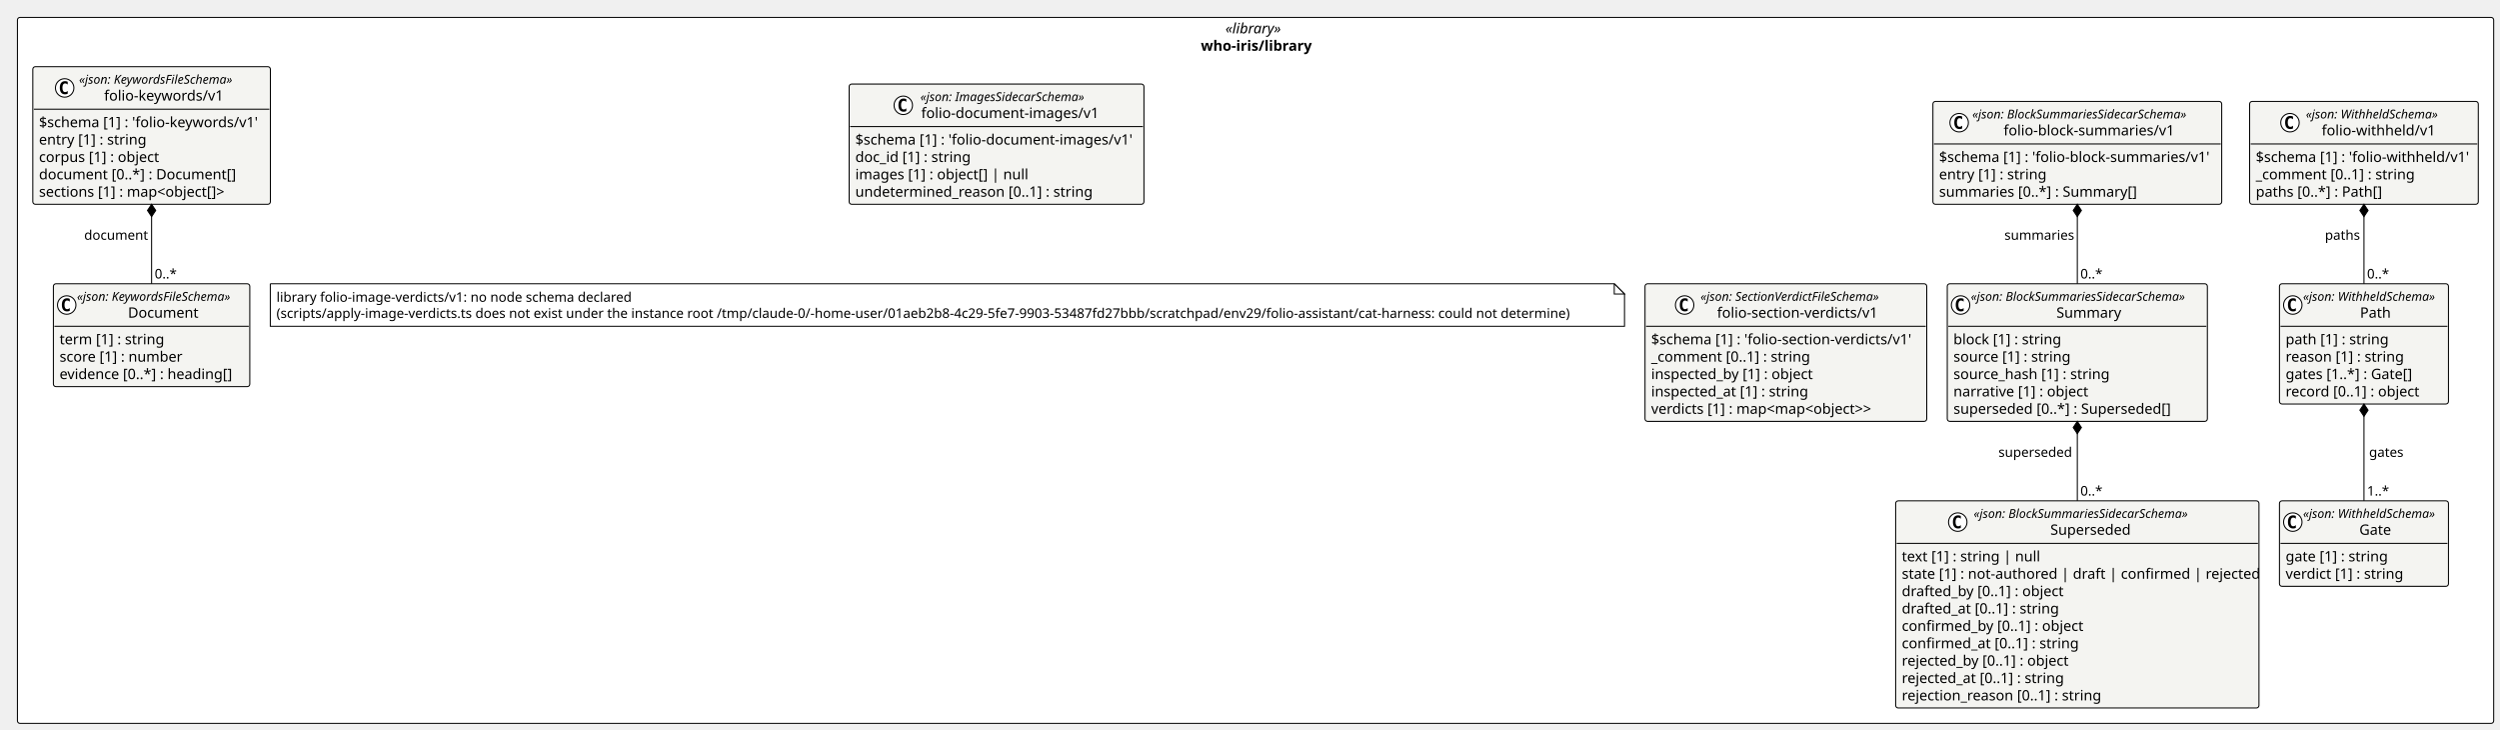
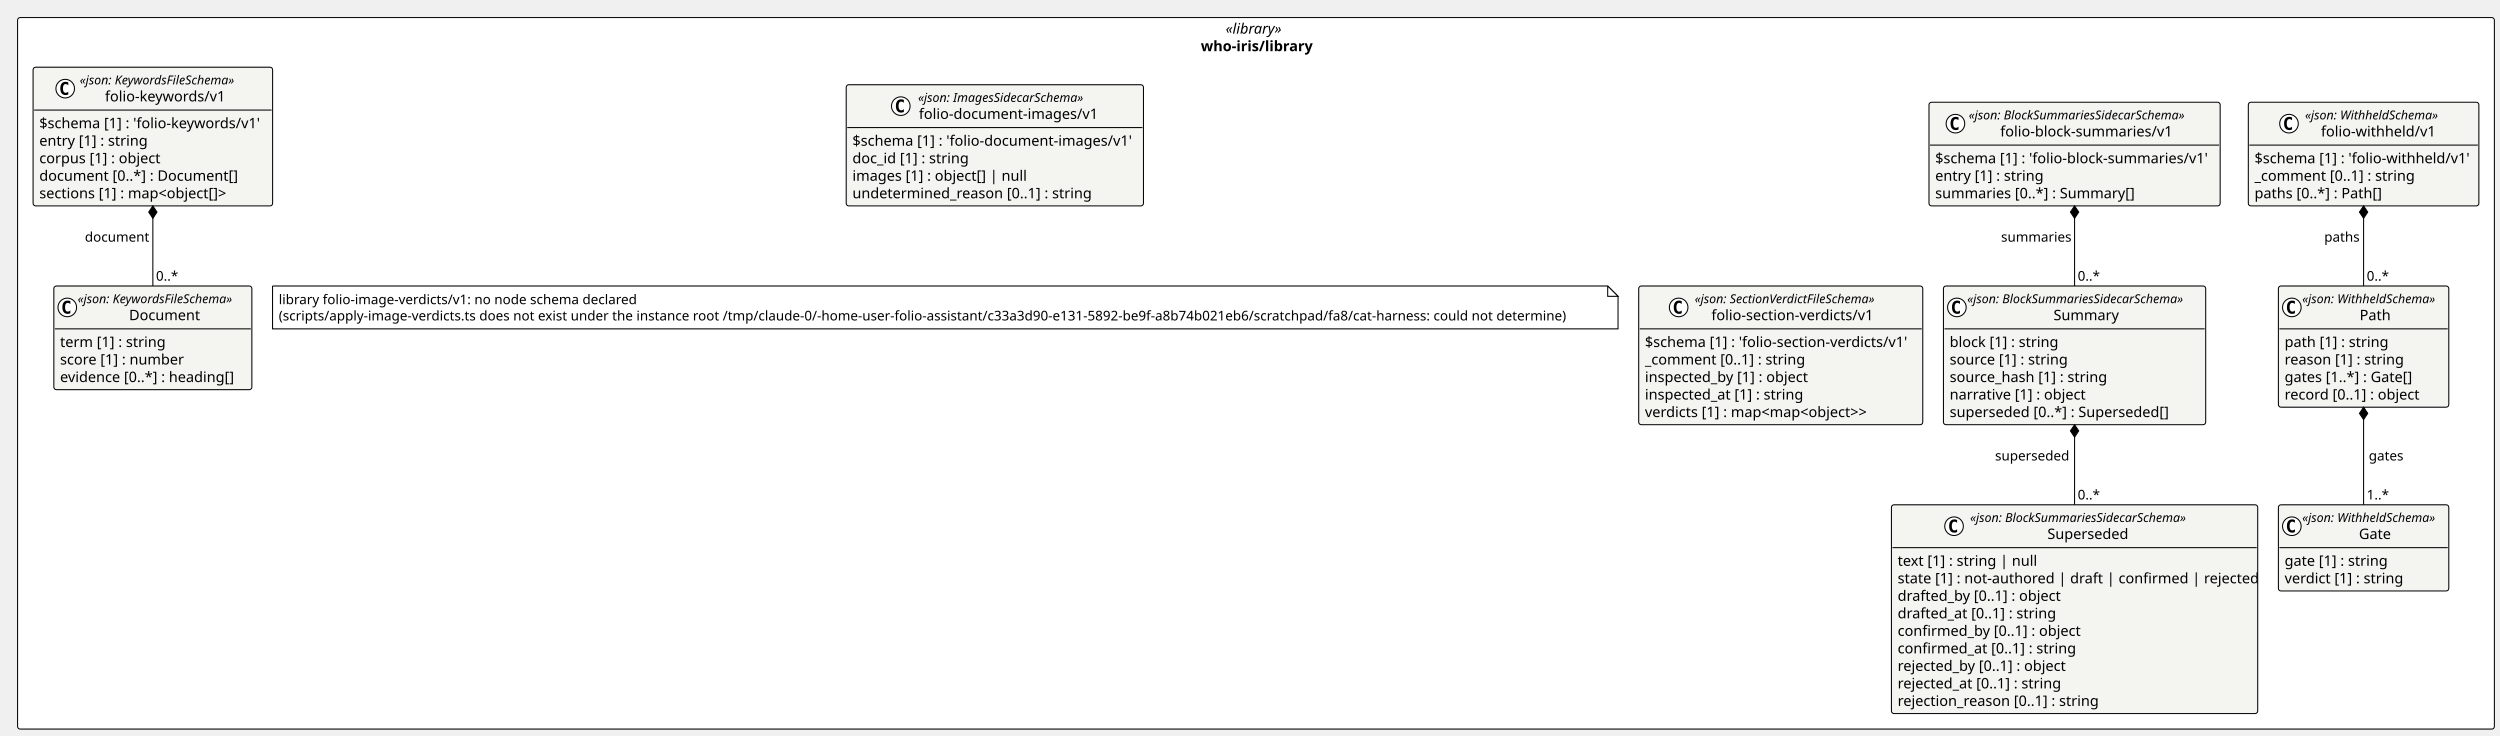
- <svg xmlns="http://www.w3.org/2000/svg" contentStyleType="text/css" height="711px" preserveAspectRatio="none" style="width:2437px;height:711px;background:#FFFFFF;" version="1.1" viewBox="0 0 2437 711" width="2437px" zoomAndPan="magnify">
+ <svg xmlns="http://www.w3.org/2000/svg" contentStyleType="text/css" height="711px" preserveAspectRatio="none" style="width:2418px;height:711px;background:#FFFFFF;" version="1.1" viewBox="0 0 2418 711" width="2418px" zoomAndPan="magnify">
  <defs />
  <g>
-     <rect fill="#FFFFFF" height="688.144" rx="2.5" ry="2.5" style="stroke:#000000;stroke-width:1.0;" width="2414.807" x="17" y="17" />
-     <text fill="#000000" font-family="Verdana" font-size="14" font-style="italic" lengthAdjust="spacing" textLength="58.7" x="1195.053" y="32.562">«library»</text>
-     <text fill="#000000" font-family="Verdana" font-size="14" font-weight="bold" lengthAdjust="spacing" textLength="106.689" x="1171.059" y="49.502">who-iris/library</text>
+     <rect fill="#FFFFFF" height="688.144" rx="2.5" ry="2.5" style="stroke:#000000;stroke-width:1.0;" width="2395.561" x="17" y="17" />
+     <text fill="#000000" font-family="Verdana" font-size="14" font-style="italic" lengthAdjust="spacing" textLength="58.7" x="1185.43" y="32.562">«library»</text>
+     <text fill="#000000" font-family="Verdana" font-size="14" font-weight="bold" lengthAdjust="spacing" textLength="106.689" x="1161.436" y="49.502">who-iris/library</text>
    <g id="elem_who_iris_library_folio_document_images_v1_folio_document_images_v1">
-       <rect codeLine="11" fill="#F4F4F1" height="117.217" id="who_iris_library_folio_document_images_v1_folio_document_images_v1" rx="2.5" ry="2.5" style="stroke:#000000;stroke-width:1.0;" width="287.495" x="828.074" y="81.939" />
-       <ellipse cx="880.865" cy="102.669" fill="#FFFFFF" rx="9" ry="9" style="stroke:#000000;stroke-width:1.0;" />
-       <path d="M883.834,108.31 Q883.256,108.606 882.615,108.747 Q881.975,108.903 881.272,108.903 Q878.772,108.903 877.443,107.263 Q876.131,105.606 876.131,102.481 Q876.131,99.356 877.443,97.7 Q878.772,96.044 881.272,96.044 Q881.975,96.044 882.615,96.2 Q883.272,96.356 883.834,96.653 L883.834,99.372 Q883.209,98.794 882.615,98.528 Q882.022,98.247 881.397,98.247 Q880.053,98.247 879.365,99.325 Q878.678,100.388 878.678,102.481 Q878.678,104.575 879.365,105.653 Q880.053,106.716 881.397,106.716 Q882.022,106.716 882.615,106.45 Q883.209,106.169 883.834,105.591 L883.834,108.31 Z " fill="#000000" />
-       <text fill="#000000" font-family="Verdana" font-size="12" font-style="italic" lengthAdjust="spacing" textLength="176.086" x="897.528" y="98.564">«json: ImagesSidecarSchema»</text>
-       <text fill="#000000" font-family="Verdana" font-size="14" lengthAdjust="spacing" textLength="174.412" x="898.365" y="115.022">folio-document-images/v1</text>
-       <line style="stroke:#000000;stroke-width:1.0;" x1="829.074" x2="1114.569" y1="123.398" y2="123.398" />
-       <text fill="#000000" font-family="Verdana" font-size="14" lengthAdjust="spacing" textLength="275.495" x="834.074" y="140.961">$schema [1] : 'folio-document-images/v1'</text>
-       <text fill="#000000" font-family="Verdana" font-size="14" lengthAdjust="spacing" textLength="112.554" x="834.074" y="157.9">doc_id [1] : string</text>
-       <text fill="#000000" font-family="Verdana" font-size="14" lengthAdjust="spacing" textLength="166.578" x="834.074" y="174.84">images [1] : object[] | null</text>
-       <text fill="#000000" font-family="Verdana" font-size="14" lengthAdjust="spacing" textLength="229.831" x="834.074" y="191.779">undetermined_reason [0..1] : string</text>
+       <rect codeLine="11" fill="#F4F4F1" height="117.217" id="who_iris_library_folio_document_images_v1_folio_document_images_v1" rx="2.5" ry="2.5" style="stroke:#000000;stroke-width:1.0;" width="287.495" x="818.451" y="81.939" />
+       <ellipse cx="871.242" cy="102.669" fill="#FFFFFF" rx="9" ry="9" style="stroke:#000000;stroke-width:1.0;" />
+       <path d="M874.211,108.31 Q873.633,108.606 872.992,108.747 Q872.352,108.903 871.649,108.903 Q869.149,108.903 867.82,107.263 Q866.508,105.606 866.508,102.481 Q866.508,99.356 867.82,97.7 Q869.149,96.044 871.649,96.044 Q872.352,96.044 872.992,96.2 Q873.649,96.356 874.211,96.653 L874.211,99.372 Q873.586,98.794 872.992,98.528 Q872.399,98.247 871.774,98.247 Q870.43,98.247 869.742,99.325 Q869.055,100.388 869.055,102.481 Q869.055,104.575 869.742,105.653 Q870.43,106.716 871.774,106.716 Q872.399,106.716 872.992,106.45 Q873.586,106.169 874.211,105.591 L874.211,108.31 Z " fill="#000000" />
+       <text fill="#000000" font-family="Verdana" font-size="12" font-style="italic" lengthAdjust="spacing" textLength="176.086" x="887.905" y="98.564">«json: ImagesSidecarSchema»</text>
+       <text fill="#000000" font-family="Verdana" font-size="14" lengthAdjust="spacing" textLength="174.412" x="888.742" y="115.022">folio-document-images/v1</text>
+       <line style="stroke:#000000;stroke-width:1.0;" x1="819.451" x2="1104.946" y1="123.398" y2="123.398" />
+       <text fill="#000000" font-family="Verdana" font-size="14" lengthAdjust="spacing" textLength="275.495" x="824.451" y="140.961">$schema [1] : 'folio-document-images/v1'</text>
+       <text fill="#000000" font-family="Verdana" font-size="14" lengthAdjust="spacing" textLength="112.554" x="824.451" y="157.9">doc_id [1] : string</text>
+       <text fill="#000000" font-family="Verdana" font-size="14" lengthAdjust="spacing" textLength="166.578" x="824.451" y="174.84">images [1] : object[] | null</text>
+       <text fill="#000000" font-family="Verdana" font-size="14" lengthAdjust="spacing" textLength="229.831" x="824.451" y="191.779">undetermined_reason [0..1] : string</text>
    </g>
    <g id="elem_who_iris_library_folio_section_verdicts_v1_folio_section_verdicts_v1">
-       <rect codeLine="17" fill="#F4F4F1" height="134.156" id="who_iris_library_folio_section_verdicts_v1_folio_section_verdicts_v1" rx="2.5" ry="2.5" style="stroke:#000000;stroke-width:1.0;" width="274.739" x="1604.206" y="276.615" />
-       <ellipse cx="1642.841" cy="297.345" fill="#FFFFFF" rx="9" ry="9" style="stroke:#000000;stroke-width:1.0;" />
-       <path d="M1645.81,302.985 Q1645.231,303.282 1644.591,303.423 Q1643.95,303.579 1643.247,303.579 Q1640.747,303.579 1639.419,301.938 Q1638.106,300.282 1638.106,297.157 Q1638.106,294.032 1639.419,292.376 Q1640.747,290.72 1643.247,290.72 Q1643.95,290.72 1644.591,290.876 Q1645.247,291.032 1645.81,291.329 L1645.81,294.048 Q1645.185,293.47 1644.591,293.204 Q1643.997,292.923 1643.372,292.923 Q1642.028,292.923 1641.341,294.001 Q1640.653,295.063 1640.653,297.157 Q1640.653,299.251 1641.341,300.329 Q1642.028,301.392 1643.372,301.392 Q1643.997,301.392 1644.591,301.126 Q1645.185,300.845 1645.81,300.267 L1645.81,302.985 Z " fill="#000000" />
-       <text fill="#000000" font-family="Verdana" font-size="12" font-style="italic" lengthAdjust="spacing" textLength="193.969" x="1658.341" y="293.24">«json: SectionVerdictFileSchema»</text>
-       <text fill="#000000" font-family="Verdana" font-size="14" lengthAdjust="spacing" textLength="161.656" x="1674.497" y="309.697">folio-section-verdicts/v1</text>
-       <line style="stroke:#000000;stroke-width:1.0;" x1="1605.206" x2="1877.945" y1="318.074" y2="318.074" />
-       <text fill="#000000" font-family="Verdana" font-size="14" lengthAdjust="spacing" textLength="262.739" x="1610.206" y="335.637">$schema [1] : 'folio-section-verdicts/v1'</text>
-       <text fill="#000000" font-family="Verdana" font-size="14" lengthAdjust="spacing" textLength="154.458" x="1610.206" y="352.576">_comment [0..1] : string</text>
-       <text fill="#000000" font-family="Verdana" font-size="14" lengthAdjust="spacing" textLength="160.774" x="1610.206" y="369.516">inspected_by [1] : object</text>
-       <text fill="#000000" font-family="Verdana" font-size="14" lengthAdjust="spacing" textLength="153.166" x="1610.206" y="386.455">inspected_at [1] : string</text>
-       <text fill="#000000" font-family="Verdana" font-size="14" lengthAdjust="spacing" textLength="220.527" x="1610.206" y="403.394">verdicts [1] : map&lt;map&lt;object&gt;&gt;</text>
+       <rect codeLine="17" fill="#F4F4F1" height="134.156" id="who_iris_library_folio_section_verdicts_v1_folio_section_verdicts_v1" rx="2.5" ry="2.5" style="stroke:#000000;stroke-width:1.0;" width="274.739" x="1584.959" y="276.615" />
+       <ellipse cx="1623.595" cy="297.345" fill="#FFFFFF" rx="9" ry="9" style="stroke:#000000;stroke-width:1.0;" />
+       <path d="M1626.563,302.985 Q1625.985,303.282 1625.345,303.423 Q1624.704,303.579 1624.001,303.579 Q1621.501,303.579 1620.173,301.938 Q1618.86,300.282 1618.86,297.157 Q1618.86,294.032 1620.173,292.376 Q1621.501,290.72 1624.001,290.72 Q1624.704,290.72 1625.345,290.876 Q1626.001,291.032 1626.563,291.329 L1626.563,294.048 Q1625.938,293.47 1625.345,293.204 Q1624.751,292.923 1624.126,292.923 Q1622.782,292.923 1622.095,294.001 Q1621.407,295.063 1621.407,297.157 Q1621.407,299.251 1622.095,300.329 Q1622.782,301.392 1624.126,301.392 Q1624.751,301.392 1625.345,301.126 Q1625.938,300.845 1626.563,300.267 L1626.563,302.985 Z " fill="#000000" />
+       <text fill="#000000" font-family="Verdana" font-size="12" font-style="italic" lengthAdjust="spacing" textLength="193.969" x="1639.095" y="293.24">«json: SectionVerdictFileSchema»</text>
+       <text fill="#000000" font-family="Verdana" font-size="14" lengthAdjust="spacing" textLength="161.656" x="1655.251" y="309.697">folio-section-verdicts/v1</text>
+       <line style="stroke:#000000;stroke-width:1.0;" x1="1585.959" x2="1858.699" y1="318.074" y2="318.074" />
+       <text fill="#000000" font-family="Verdana" font-size="14" lengthAdjust="spacing" textLength="262.739" x="1590.959" y="335.637">$schema [1] : 'folio-section-verdicts/v1'</text>
+       <text fill="#000000" font-family="Verdana" font-size="14" lengthAdjust="spacing" textLength="154.458" x="1590.959" y="352.576">_comment [0..1] : string</text>
+       <text fill="#000000" font-family="Verdana" font-size="14" lengthAdjust="spacing" textLength="160.774" x="1590.959" y="369.516">inspected_by [1] : object</text>
+       <text fill="#000000" font-family="Verdana" font-size="14" lengthAdjust="spacing" textLength="153.166" x="1590.959" y="386.455">inspected_at [1] : string</text>
+       <text fill="#000000" font-family="Verdana" font-size="14" lengthAdjust="spacing" textLength="220.527" x="1590.959" y="403.394">verdicts [1] : map&lt;map&lt;object&gt;&gt;</text>
    </g>
    <g id="elem_who_iris_library_folio_block_summaries_v1_Superseded">
-       <rect codeLine="24" fill="#F4F4F1" height="201.914" id="who_iris_library_folio_block_summaries_v1_Superseded" rx="2.5" ry="2.5" style="stroke:#000000;stroke-width:1.0;" width="354.269" x="1848.637" y="488.231" />
-       <ellipse cx="1909.195" cy="508.96" fill="#FFFFFF" rx="9" ry="9" style="stroke:#000000;stroke-width:1.0;" />
-       <path d="M1912.164,514.601 Q1911.585,514.898 1910.945,515.038 Q1910.304,515.194 1909.601,515.194 Q1907.101,515.194 1905.773,513.554 Q1904.46,511.897 1904.46,508.772 Q1904.46,505.647 1905.773,503.991 Q1907.101,502.335 1909.601,502.335 Q1910.304,502.335 1910.945,502.491 Q1911.601,502.647 1912.164,502.944 L1912.164,505.663 Q1911.539,505.085 1910.945,504.819 Q1910.351,504.538 1909.726,504.538 Q1908.382,504.538 1907.695,505.616 Q1907.007,506.679 1907.007,508.772 Q1907.007,510.866 1907.695,511.944 Q1908.382,513.007 1909.726,513.007 Q1910.351,513.007 1910.945,512.741 Q1911.539,512.46 1912.164,511.882 L1912.164,514.601 Z " fill="#000000" />
-       <text fill="#000000" font-family="Verdana" font-size="12" font-style="italic" lengthAdjust="spacing" textLength="229.652" x="1924.695" y="504.856">«json: BlockSummariesSidecarSchema»</text>
-       <text fill="#000000" font-family="Verdana" font-size="14" lengthAdjust="spacing" textLength="80.124" x="1999.459" y="521.312">Superseded</text>
-       <line style="stroke:#000000;stroke-width:1.0;" x1="1849.637" x2="2201.905" y1="529.689" y2="529.689" />
-       <text fill="#000000" font-family="Verdana" font-size="14" lengthAdjust="spacing" textLength="130.067" x="1854.637" y="547.252">text [1] : string | null</text>
-       <text fill="#000000" font-family="Verdana" font-size="14" lengthAdjust="spacing" textLength="342.269" x="1854.637" y="564.191">state [1] : not-authored | draft | confirmed | rejected</text>
-       <text fill="#000000" font-family="Verdana" font-size="14" lengthAdjust="spacing" textLength="160.774" x="1854.637" y="581.131">drafted_by [0..1] : object</text>
-       <text fill="#000000" font-family="Verdana" font-size="14" lengthAdjust="spacing" textLength="153.166" x="1854.637" y="598.07">drafted_at [0..1] : string</text>
-       <text fill="#000000" font-family="Verdana" font-size="14" lengthAdjust="spacing" textLength="180.079" x="1854.637" y="615.01">confirmed_by [0..1] : object</text>
-       <text fill="#000000" font-family="Verdana" font-size="14" lengthAdjust="spacing" textLength="172.471" x="1854.637" y="631.949">confirmed_at [0..1] : string</text>
-       <text fill="#000000" font-family="Verdana" font-size="14" lengthAdjust="spacing" textLength="166.872" x="1854.637" y="648.889">rejected_by [0..1] : object</text>
-       <text fill="#000000" font-family="Verdana" font-size="14" lengthAdjust="spacing" textLength="159.264" x="1854.637" y="665.828">rejected_at [0..1] : string</text>
-       <text fill="#000000" font-family="Verdana" font-size="14" lengthAdjust="spacing" textLength="195.494" x="1854.637" y="682.768">rejection_reason [0..1] : string</text>
+       <rect codeLine="24" fill="#F4F4F1" height="201.914" id="who_iris_library_folio_block_summaries_v1_Superseded" rx="2.5" ry="2.5" style="stroke:#000000;stroke-width:1.0;" width="354.269" x="1829.391" y="488.231" />
+       <ellipse cx="1889.949" cy="508.96" fill="#FFFFFF" rx="9" ry="9" style="stroke:#000000;stroke-width:1.0;" />
+       <path d="M1892.918,514.601 Q1892.339,514.898 1891.699,515.038 Q1891.058,515.194 1890.355,515.194 Q1887.855,515.194 1886.527,513.554 Q1885.214,511.897 1885.214,508.772 Q1885.214,505.647 1886.527,503.991 Q1887.855,502.335 1890.355,502.335 Q1891.058,502.335 1891.699,502.491 Q1892.355,502.647 1892.918,502.944 L1892.918,505.663 Q1892.293,505.085 1891.699,504.819 Q1891.105,504.538 1890.48,504.538 Q1889.136,504.538 1888.449,505.616 Q1887.761,506.679 1887.761,508.772 Q1887.761,510.866 1888.449,511.944 Q1889.136,513.007 1890.48,513.007 Q1891.105,513.007 1891.699,512.741 Q1892.293,512.46 1892.918,511.882 L1892.918,514.601 Z " fill="#000000" />
+       <text fill="#000000" font-family="Verdana" font-size="12" font-style="italic" lengthAdjust="spacing" textLength="229.652" x="1905.449" y="504.856">«json: BlockSummariesSidecarSchema»</text>
+       <text fill="#000000" font-family="Verdana" font-size="14" lengthAdjust="spacing" textLength="80.124" x="1980.213" y="521.312">Superseded</text>
+       <line style="stroke:#000000;stroke-width:1.0;" x1="1830.391" x2="2182.659" y1="529.689" y2="529.689" />
+       <text fill="#000000" font-family="Verdana" font-size="14" lengthAdjust="spacing" textLength="130.067" x="1835.391" y="547.252">text [1] : string | null</text>
+       <text fill="#000000" font-family="Verdana" font-size="14" lengthAdjust="spacing" textLength="342.269" x="1835.391" y="564.191">state [1] : not-authored | draft | confirmed | rejected</text>
+       <text fill="#000000" font-family="Verdana" font-size="14" lengthAdjust="spacing" textLength="160.774" x="1835.391" y="581.131">drafted_by [0..1] : object</text>
+       <text fill="#000000" font-family="Verdana" font-size="14" lengthAdjust="spacing" textLength="153.166" x="1835.391" y="598.07">drafted_at [0..1] : string</text>
+       <text fill="#000000" font-family="Verdana" font-size="14" lengthAdjust="spacing" textLength="180.079" x="1835.391" y="615.01">confirmed_by [0..1] : object</text>
+       <text fill="#000000" font-family="Verdana" font-size="14" lengthAdjust="spacing" textLength="172.471" x="1835.391" y="631.949">confirmed_at [0..1] : string</text>
+       <text fill="#000000" font-family="Verdana" font-size="14" lengthAdjust="spacing" textLength="166.872" x="1835.391" y="648.889">rejected_by [0..1] : object</text>
+       <text fill="#000000" font-family="Verdana" font-size="14" lengthAdjust="spacing" textLength="159.264" x="1835.391" y="665.828">rejected_at [0..1] : string</text>
+       <text fill="#000000" font-family="Verdana" font-size="14" lengthAdjust="spacing" textLength="195.494" x="1835.391" y="682.768">rejection_reason [0..1] : string</text>
    </g>
    <g id="elem_who_iris_library_folio_block_summaries_v1_Summary">
-       <rect codeLine="35" fill="#F4F4F1" height="134.156" id="who_iris_library_folio_block_summaries_v1_Summary" rx="2.5" ry="2.5" style="stroke:#000000;stroke-width:1.0;" width="253.652" x="1898.945" y="276.615" />
-       <ellipse cx="1911.945" cy="297.345" fill="#FFFFFF" rx="9" ry="9" style="stroke:#000000;stroke-width:1.0;" />
-       <path d="M1914.914,302.985 Q1914.335,303.282 1913.695,303.423 Q1913.054,303.579 1912.351,303.579 Q1909.851,303.579 1908.523,301.938 Q1907.21,300.282 1907.21,297.157 Q1907.21,294.032 1908.523,292.376 Q1909.851,290.72 1912.351,290.72 Q1913.054,290.72 1913.695,290.876 Q1914.351,291.032 1914.914,291.329 L1914.914,294.048 Q1914.289,293.47 1913.695,293.204 Q1913.101,292.923 1912.476,292.923 Q1911.132,292.923 1910.445,294.001 Q1909.757,295.063 1909.757,297.157 Q1909.757,299.251 1910.445,300.329 Q1911.132,301.392 1912.476,301.392 Q1913.101,301.392 1913.695,301.126 Q1914.289,300.845 1914.914,300.267 L1914.914,302.985 Z " fill="#000000" />
-       <text fill="#000000" font-family="Verdana" font-size="12" font-style="italic" lengthAdjust="spacing" textLength="229.652" x="1921.945" y="293.24">«json: BlockSummariesSidecarSchema»</text>
-       <text fill="#000000" font-family="Verdana" font-size="14" lengthAdjust="spacing" textLength="62.788" x="2005.377" y="309.697">Summary</text>
-       <line style="stroke:#000000;stroke-width:1.0;" x1="1899.945" x2="2151.597" y1="318.074" y2="318.074" />
-       <text fill="#000000" font-family="Verdana" font-size="14" lengthAdjust="spacing" textLength="105.28" x="1904.945" y="335.637">block [1] : string</text>
-       <text fill="#000000" font-family="Verdana" font-size="14" lengthAdjust="spacing" textLength="114.734" x="1904.945" y="352.576">source [1] : string</text>
-       <text fill="#000000" font-family="Verdana" font-size="14" lengthAdjust="spacing" textLength="152.927" x="1904.945" y="369.516">source_hash [1] : string</text>
-       <text fill="#000000" font-family="Verdana" font-size="14" lengthAdjust="spacing" textLength="131.387" x="1904.945" y="386.455">narrative [1] : object</text>
-       <text fill="#000000" font-family="Verdana" font-size="14" lengthAdjust="spacing" textLength="218.839" x="1904.945" y="403.394">superseded [0..*] : Superseded[]</text>
+       <rect codeLine="35" fill="#F4F4F1" height="134.156" id="who_iris_library_folio_block_summaries_v1_Summary" rx="2.5" ry="2.5" style="stroke:#000000;stroke-width:1.0;" width="253.652" x="1879.699" y="276.615" />
+       <ellipse cx="1892.699" cy="297.345" fill="#FFFFFF" rx="9" ry="9" style="stroke:#000000;stroke-width:1.0;" />
+       <path d="M1895.668,302.985 Q1895.089,303.282 1894.449,303.423 Q1893.808,303.579 1893.105,303.579 Q1890.605,303.579 1889.277,301.938 Q1887.964,300.282 1887.964,297.157 Q1887.964,294.032 1889.277,292.376 Q1890.605,290.72 1893.105,290.72 Q1893.808,290.72 1894.449,290.876 Q1895.105,291.032 1895.668,291.329 L1895.668,294.048 Q1895.043,293.47 1894.449,293.204 Q1893.855,292.923 1893.23,292.923 Q1891.886,292.923 1891.199,294.001 Q1890.511,295.063 1890.511,297.157 Q1890.511,299.251 1891.199,300.329 Q1891.886,301.392 1893.23,301.392 Q1893.855,301.392 1894.449,301.126 Q1895.043,300.845 1895.668,300.267 L1895.668,302.985 Z " fill="#000000" />
+       <text fill="#000000" font-family="Verdana" font-size="12" font-style="italic" lengthAdjust="spacing" textLength="229.652" x="1902.699" y="293.24">«json: BlockSummariesSidecarSchema»</text>
+       <text fill="#000000" font-family="Verdana" font-size="14" lengthAdjust="spacing" textLength="62.788" x="1986.131" y="309.697">Summary</text>
+       <line style="stroke:#000000;stroke-width:1.0;" x1="1880.699" x2="2132.351" y1="318.074" y2="318.074" />
+       <text fill="#000000" font-family="Verdana" font-size="14" lengthAdjust="spacing" textLength="105.28" x="1885.699" y="335.637">block [1] : string</text>
+       <text fill="#000000" font-family="Verdana" font-size="14" lengthAdjust="spacing" textLength="114.734" x="1885.699" y="352.576">source [1] : string</text>
+       <text fill="#000000" font-family="Verdana" font-size="14" lengthAdjust="spacing" textLength="152.927" x="1885.699" y="369.516">source_hash [1] : string</text>
+       <text fill="#000000" font-family="Verdana" font-size="14" lengthAdjust="spacing" textLength="131.387" x="1885.699" y="386.455">narrative [1] : object</text>
+       <text fill="#000000" font-family="Verdana" font-size="14" lengthAdjust="spacing" textLength="218.839" x="1885.699" y="403.394">superseded [0..*] : Superseded[]</text>
    </g>
    <g id="elem_who_iris_library_folio_block_summaries_v1_folio_block_summaries_v1">
-       <rect codeLine="42" fill="#F4F4F1" height="100.277" id="who_iris_library_folio_block_summaries_v1_folio_block_summaries_v1" rx="2.5" ry="2.5" style="stroke:#000000;stroke-width:1.0;" width="281.63" x="1884.956" y="98.879" />
-       <ellipse cx="1910.546" cy="119.608" fill="#FFFFFF" rx="9" ry="9" style="stroke:#000000;stroke-width:1.0;" />
-       <path d="M1913.515,125.249 Q1912.937,125.546 1912.296,125.686 Q1911.655,125.843 1910.952,125.843 Q1908.452,125.843 1907.124,124.202 Q1905.812,122.546 1905.812,119.421 Q1905.812,116.296 1907.124,114.64 Q1908.452,112.983 1910.952,112.983 Q1911.655,112.983 1912.296,113.14 Q1912.952,113.296 1913.515,113.593 L1913.515,116.311 Q1912.89,115.733 1912.296,115.468 Q1911.702,115.186 1911.077,115.186 Q1909.733,115.186 1909.046,116.265 Q1908.358,117.327 1908.358,119.421 Q1908.358,121.515 1909.046,122.593 Q1909.733,123.655 1911.077,123.655 Q1911.702,123.655 1912.296,123.39 Q1912.89,123.108 1913.515,122.53 L1913.515,125.249 Z " fill="#000000" />
-       <text fill="#000000" font-family="Verdana" font-size="12" font-style="italic" lengthAdjust="spacing" textLength="229.652" x="1923.344" y="115.504">«json: BlockSummariesSidecarSchema»</text>
-       <text fill="#000000" font-family="Verdana" font-size="14" lengthAdjust="spacing" textLength="168.547" x="1953.896" y="131.961">folio-block-summaries/v1</text>
-       <line style="stroke:#000000;stroke-width:1.0;" x1="1885.956" x2="2165.586" y1="140.338" y2="140.338" />
-       <text fill="#000000" font-family="Verdana" font-size="14" lengthAdjust="spacing" textLength="269.63" x="1890.956" y="157.9">$schema [1] : 'folio-block-summaries/v1'</text>
-       <text fill="#000000" font-family="Verdana" font-size="14" lengthAdjust="spacing" textLength="103.394" x="1890.956" y="174.84">entry [1] : string</text>
-       <text fill="#000000" font-family="Verdana" font-size="14" lengthAdjust="spacing" textLength="195.241" x="1890.956" y="191.779">summaries [0..*] : Summary[]</text>
+       <rect codeLine="42" fill="#F4F4F1" height="100.277" id="who_iris_library_folio_block_summaries_v1_folio_block_summaries_v1" rx="2.5" ry="2.5" style="stroke:#000000;stroke-width:1.0;" width="281.63" x="1865.71" y="98.879" />
+       <ellipse cx="1891.3" cy="119.608" fill="#FFFFFF" rx="9" ry="9" style="stroke:#000000;stroke-width:1.0;" />
+       <path d="M1894.269,125.249 Q1893.69,125.546 1893.05,125.686 Q1892.409,125.843 1891.706,125.843 Q1889.206,125.843 1887.878,124.202 Q1886.565,122.546 1886.565,119.421 Q1886.565,116.296 1887.878,114.64 Q1889.206,112.983 1891.706,112.983 Q1892.409,112.983 1893.05,113.14 Q1893.706,113.296 1894.269,113.593 L1894.269,116.311 Q1893.644,115.733 1893.05,115.468 Q1892.456,115.186 1891.831,115.186 Q1890.487,115.186 1889.8,116.265 Q1889.112,117.327 1889.112,119.421 Q1889.112,121.515 1889.8,122.593 Q1890.487,123.655 1891.831,123.655 Q1892.456,123.655 1893.05,123.39 Q1893.644,123.108 1894.269,122.53 L1894.269,125.249 Z " fill="#000000" />
+       <text fill="#000000" font-family="Verdana" font-size="12" font-style="italic" lengthAdjust="spacing" textLength="229.652" x="1904.098" y="115.504">«json: BlockSummariesSidecarSchema»</text>
+       <text fill="#000000" font-family="Verdana" font-size="14" lengthAdjust="spacing" textLength="168.547" x="1934.65" y="131.961">folio-block-summaries/v1</text>
+       <line style="stroke:#000000;stroke-width:1.0;" x1="1866.71" x2="2146.34" y1="140.338" y2="140.338" />
+       <text fill="#000000" font-family="Verdana" font-size="14" lengthAdjust="spacing" textLength="269.63" x="1871.71" y="157.9">$schema [1] : 'folio-block-summaries/v1'</text>
+       <text fill="#000000" font-family="Verdana" font-size="14" lengthAdjust="spacing" textLength="103.394" x="1871.71" y="174.84">entry [1] : string</text>
+       <text fill="#000000" font-family="Verdana" font-size="14" lengthAdjust="spacing" textLength="195.241" x="1871.71" y="191.779">summaries [0..*] : Summary[]</text>
    </g>
    <g id="elem_who_iris_library_folio_keywords_v1_Document">
      <rect codeLine="47" fill="#F4F4F1" height="100.277" id="who_iris_library_folio_keywords_v1_Document" rx="2.5" ry="2.5" style="stroke:#000000;stroke-width:1.0;" width="191.531" x="52.074" y="276.615" />
      <ellipse cx="65.074" cy="297.345" fill="#FFFFFF" rx="9" ry="9" style="stroke:#000000;stroke-width:1.0;" />
      <path d="M68.043,302.985 Q67.465,303.282 66.824,303.423 Q66.184,303.579 65.481,303.579 Q62.98,303.579 61.652,301.938 Q60.34,300.282 60.34,297.157 Q60.34,294.032 61.652,292.376 Q62.98,290.72 65.481,290.72 Q66.184,290.72 66.824,290.876 Q67.481,291.032 68.043,291.329 L68.043,294.048 Q67.418,293.47 66.824,293.204 Q66.231,292.923 65.606,292.923 Q64.262,292.923 63.574,294.001 Q62.887,295.063 62.887,297.157 Q62.887,299.251 63.574,300.329 Q64.262,301.392 65.606,301.392 Q66.231,301.392 66.824,301.126 Q67.418,300.845 68.043,300.267 L68.043,302.985 Z " fill="#000000" />
      <text fill="#000000" font-family="Verdana" font-size="12" font-style="italic" lengthAdjust="spacing" textLength="167.531" x="75.074" y="293.24">«json: KeywordsFileSchema»</text>
      <text fill="#000000" font-family="Verdana" font-size="14" lengthAdjust="spacing" textLength="68.052" x="124.814" y="309.697">Document</text>
      <line style="stroke:#000000;stroke-width:1.0;" x1="53.074" x2="242.606" y1="318.074" y2="318.074" />
      <text fill="#000000" font-family="Verdana" font-size="14" lengthAdjust="spacing" textLength="99.518" x="58.074" y="335.637">term [1] : string</text>
      <text fill="#000000" font-family="Verdana" font-size="14" lengthAdjust="spacing" textLength="119.786" x="58.074" y="352.576">score [1] : number</text>
      <text fill="#000000" font-family="Verdana" font-size="14" lengthAdjust="spacing" textLength="173.893" x="58.074" y="369.516">evidence [0..*] : heading[]</text>
    </g>
    <g id="elem_who_iris_library_folio_keywords_v1_folio_keywords_v1">
      <rect codeLine="52" fill="#F4F4F1" height="134.156" id="who_iris_library_folio_keywords_v1_folio_keywords_v1" rx="2.5" ry="2.5" style="stroke:#000000;stroke-width:1.0;" width="231.68" x="32" y="65" />
      <ellipse cx="63.067" cy="85.73" fill="#FFFFFF" rx="9" ry="9" style="stroke:#000000;stroke-width:1.0;" />
      <path d="M66.035,91.37 Q65.457,91.667 64.817,91.808 Q64.176,91.964 63.473,91.964 Q60.973,91.964 59.645,90.323 Q58.332,88.667 58.332,85.542 Q58.332,82.417 59.645,80.761 Q60.973,79.105 63.473,79.105 Q64.176,79.105 64.817,79.261 Q65.473,79.417 66.035,79.714 L66.035,82.433 Q65.41,81.855 64.817,81.589 Q64.223,81.308 63.598,81.308 Q62.254,81.308 61.567,82.386 Q60.879,83.448 60.879,85.542 Q60.879,87.636 61.567,88.714 Q62.254,89.776 63.598,89.776 Q64.223,89.776 64.817,89.511 Q65.41,89.23 66.035,88.651 L66.035,91.37 Z " fill="#000000" />
      <text fill="#000000" font-family="Verdana" font-size="12" font-style="italic" lengthAdjust="spacing" textLength="167.531" x="77.082" y="81.625">«json: KeywordsFileSchema»</text>
      <text fill="#000000" font-family="Verdana" font-size="14" lengthAdjust="spacing" textLength="118.597" x="101.549" y="98.082">folio-keywords/v1</text>
      <line style="stroke:#000000;stroke-width:1.0;" x1="33" x2="262.68" y1="106.459" y2="106.459" />
      <text fill="#000000" font-family="Verdana" font-size="14" lengthAdjust="spacing" textLength="219.68" x="38" y="124.022">$schema [1] : 'folio-keywords/v1'</text>
      <text fill="#000000" font-family="Verdana" font-size="14" lengthAdjust="spacing" textLength="103.394" x="38" y="140.961">entry [1] : string</text>
      <text fill="#000000" font-family="Verdana" font-size="14" lengthAdjust="spacing" textLength="118.754" x="38" y="157.9">corpus [1] : object</text>
      <text fill="#000000" font-family="Verdana" font-size="14" lengthAdjust="spacing" textLength="194.756" x="38" y="174.84">document [0..*] : Document[]</text>
      <text fill="#000000" font-family="Verdana" font-size="14" lengthAdjust="spacing" textLength="185.862" x="38" y="191.779">sections [1] : map&lt;object[]&gt;</text>
    </g>
    <g id="elem_who_iris_library_folio_withheld_v1_Gate">
-       <rect codeLine="59" fill="#F4F4F1" height="83.338" id="who_iris_library_folio_withheld_v1_Gate" rx="2.5" ry="2.5" style="stroke:#000000;stroke-width:1.0;" width="164.812" x="2222.905" y="488.231" />
-       <ellipse cx="2235.905" cy="508.96" fill="#FFFFFF" rx="9" ry="9" style="stroke:#000000;stroke-width:1.0;" />
-       <path d="M2238.874,514.601 Q2238.296,514.898 2237.655,515.038 Q2237.015,515.194 2236.311,515.194 Q2233.811,515.194 2232.483,513.554 Q2231.171,511.897 2231.171,508.772 Q2231.171,505.647 2232.483,503.991 Q2233.811,502.335 2236.311,502.335 Q2237.015,502.335 2237.655,502.491 Q2238.311,502.647 2238.874,502.944 L2238.874,505.663 Q2238.249,505.085 2237.655,504.819 Q2237.061,504.538 2236.436,504.538 Q2235.093,504.538 2234.405,505.616 Q2233.718,506.679 2233.718,508.772 Q2233.718,510.866 2234.405,511.944 Q2235.093,513.007 2236.436,513.007 Q2237.061,513.007 2237.655,512.741 Q2238.249,512.46 2238.874,511.882 L2238.874,514.601 Z " fill="#000000" />
-       <text fill="#000000" font-family="Verdana" font-size="12" font-style="italic" lengthAdjust="spacing" textLength="140.812" x="2245.905" y="504.856">«json: WithheldSchema»</text>
-       <text fill="#000000" font-family="Verdana" font-size="14" lengthAdjust="spacing" textLength="31.049" x="2300.787" y="521.312">Gate</text>
-       <line style="stroke:#000000;stroke-width:1.0;" x1="2223.905" x2="2386.718" y1="529.689" y2="529.689" />
-       <text fill="#000000" font-family="Verdana" font-size="14" lengthAdjust="spacing" textLength="98.431" x="2228.905" y="547.252">gate [1] : string</text>
-       <text fill="#000000" font-family="Verdana" font-size="14" lengthAdjust="spacing" textLength="115.083" x="2228.905" y="564.191">verdict [1] : string</text>
+       <rect codeLine="59" fill="#F4F4F1" height="83.338" id="who_iris_library_folio_withheld_v1_Gate" rx="2.5" ry="2.5" style="stroke:#000000;stroke-width:1.0;" width="164.812" x="2203.659" y="488.231" />
+       <ellipse cx="2216.659" cy="508.96" fill="#FFFFFF" rx="9" ry="9" style="stroke:#000000;stroke-width:1.0;" />
+       <path d="M2219.628,514.601 Q2219.05,514.898 2218.409,515.038 Q2217.769,515.194 2217.065,515.194 Q2214.565,515.194 2213.237,513.554 Q2211.925,511.897 2211.925,508.772 Q2211.925,505.647 2213.237,503.991 Q2214.565,502.335 2217.065,502.335 Q2217.769,502.335 2218.409,502.491 Q2219.065,502.647 2219.628,502.944 L2219.628,505.663 Q2219.003,505.085 2218.409,504.819 Q2217.815,504.538 2217.19,504.538 Q2215.847,504.538 2215.159,505.616 Q2214.472,506.679 2214.472,508.772 Q2214.472,510.866 2215.159,511.944 Q2215.847,513.007 2217.19,513.007 Q2217.815,513.007 2218.409,512.741 Q2219.003,512.46 2219.628,511.882 L2219.628,514.601 Z " fill="#000000" />
+       <text fill="#000000" font-family="Verdana" font-size="12" font-style="italic" lengthAdjust="spacing" textLength="140.812" x="2226.659" y="504.856">«json: WithheldSchema»</text>
+       <text fill="#000000" font-family="Verdana" font-size="14" lengthAdjust="spacing" textLength="31.049" x="2281.541" y="521.312">Gate</text>
+       <line style="stroke:#000000;stroke-width:1.0;" x1="2204.659" x2="2367.472" y1="529.689" y2="529.689" />
+       <text fill="#000000" font-family="Verdana" font-size="14" lengthAdjust="spacing" textLength="98.431" x="2209.659" y="547.252">gate [1] : string</text>
+       <text fill="#000000" font-family="Verdana" font-size="14" lengthAdjust="spacing" textLength="115.083" x="2209.659" y="564.191">verdict [1] : string</text>
    </g>
    <g id="elem_who_iris_library_folio_withheld_v1_Path">
-       <rect codeLine="63" fill="#F4F4F1" height="117.217" id="who_iris_library_folio_withheld_v1_Path" rx="2.5" ry="2.5" style="stroke:#000000;stroke-width:1.0;" width="164.812" x="2222.905" y="276.615" />
-       <ellipse cx="2235.905" cy="297.345" fill="#FFFFFF" rx="9" ry="9" style="stroke:#000000;stroke-width:1.0;" />
-       <path d="M2238.874,302.985 Q2238.296,303.282 2237.655,303.423 Q2237.015,303.579 2236.311,303.579 Q2233.811,303.579 2232.483,301.938 Q2231.171,300.282 2231.171,297.157 Q2231.171,294.032 2232.483,292.376 Q2233.811,290.72 2236.311,290.72 Q2237.015,290.72 2237.655,290.876 Q2238.311,291.032 2238.874,291.329 L2238.874,294.048 Q2238.249,293.47 2237.655,293.204 Q2237.061,292.923 2236.436,292.923 Q2235.093,292.923 2234.405,294.001 Q2233.718,295.063 2233.718,297.157 Q2233.718,299.251 2234.405,300.329 Q2235.093,301.392 2236.436,301.392 Q2237.061,301.392 2237.655,301.126 Q2238.249,300.845 2238.874,300.267 L2238.874,302.985 Z " fill="#000000" />
-       <text fill="#000000" font-family="Verdana" font-size="12" font-style="italic" lengthAdjust="spacing" textLength="140.812" x="2245.905" y="293.24">«json: WithheldSchema»</text>
-       <text fill="#000000" font-family="Verdana" font-size="14" lengthAdjust="spacing" textLength="29.661" x="2301.481" y="309.697">Path</text>
-       <line style="stroke:#000000;stroke-width:1.0;" x1="2223.905" x2="2386.718" y1="318.074" y2="318.074" />
-       <text fill="#000000" font-family="Verdana" font-size="14" lengthAdjust="spacing" textLength="98.533" x="2228.905" y="335.637">path [1] : string</text>
-       <text fill="#000000" font-family="Verdana" font-size="14" lengthAdjust="spacing" textLength="114.591" x="2228.905" y="352.576">reason [1] : string</text>
-       <text fill="#000000" font-family="Verdana" font-size="14" lengthAdjust="spacing" textLength="124.674" x="2228.905" y="369.516">gates [1..*] : Gate[]</text>
-       <text fill="#000000" font-family="Verdana" font-size="14" lengthAdjust="spacing" textLength="133.417" x="2228.905" y="386.455">record [0..1] : object</text>
+       <rect codeLine="63" fill="#F4F4F1" height="117.217" id="who_iris_library_folio_withheld_v1_Path" rx="2.5" ry="2.5" style="stroke:#000000;stroke-width:1.0;" width="164.812" x="2203.659" y="276.615" />
+       <ellipse cx="2216.659" cy="297.345" fill="#FFFFFF" rx="9" ry="9" style="stroke:#000000;stroke-width:1.0;" />
+       <path d="M2219.628,302.985 Q2219.05,303.282 2218.409,303.423 Q2217.769,303.579 2217.065,303.579 Q2214.565,303.579 2213.237,301.938 Q2211.925,300.282 2211.925,297.157 Q2211.925,294.032 2213.237,292.376 Q2214.565,290.72 2217.065,290.72 Q2217.769,290.72 2218.409,290.876 Q2219.065,291.032 2219.628,291.329 L2219.628,294.048 Q2219.003,293.47 2218.409,293.204 Q2217.815,292.923 2217.19,292.923 Q2215.847,292.923 2215.159,294.001 Q2214.472,295.063 2214.472,297.157 Q2214.472,299.251 2215.159,300.329 Q2215.847,301.392 2217.19,301.392 Q2217.815,301.392 2218.409,301.126 Q2219.003,300.845 2219.628,300.267 L2219.628,302.985 Z " fill="#000000" />
+       <text fill="#000000" font-family="Verdana" font-size="12" font-style="italic" lengthAdjust="spacing" textLength="140.812" x="2226.659" y="293.24">«json: WithheldSchema»</text>
+       <text fill="#000000" font-family="Verdana" font-size="14" lengthAdjust="spacing" textLength="29.661" x="2282.235" y="309.697">Path</text>
+       <line style="stroke:#000000;stroke-width:1.0;" x1="2204.659" x2="2367.472" y1="318.074" y2="318.074" />
+       <text fill="#000000" font-family="Verdana" font-size="14" lengthAdjust="spacing" textLength="98.533" x="2209.659" y="335.637">path [1] : string</text>
+       <text fill="#000000" font-family="Verdana" font-size="14" lengthAdjust="spacing" textLength="114.591" x="2209.659" y="352.576">reason [1] : string</text>
+       <text fill="#000000" font-family="Verdana" font-size="14" lengthAdjust="spacing" textLength="124.674" x="2209.659" y="369.516">gates [1..*] : Gate[]</text>
+       <text fill="#000000" font-family="Verdana" font-size="14" lengthAdjust="spacing" textLength="133.417" x="2209.659" y="386.455">record [0..1] : object</text>
    </g>
    <g id="elem_who_iris_library_folio_withheld_v1_folio_withheld_v1">
-       <rect codeLine="69" fill="#F4F4F1" height="100.277" id="who_iris_library_folio_withheld_v1_folio_withheld_v1" rx="2.5" ry="2.5" style="stroke:#000000;stroke-width:1.0;" width="222.991" x="2193.816" y="98.879" />
-       <ellipse cx="2233.155" cy="119.608" fill="#FFFFFF" rx="9" ry="9" style="stroke:#000000;stroke-width:1.0;" />
-       <path d="M2236.124,125.249 Q2235.546,125.546 2234.905,125.686 Q2234.265,125.843 2233.561,125.843 Q2231.061,125.843 2229.733,124.202 Q2228.421,122.546 2228.421,119.421 Q2228.421,116.296 2229.733,114.64 Q2231.061,112.983 2233.561,112.983 Q2234.265,112.983 2234.905,113.14 Q2235.561,113.296 2236.124,113.593 L2236.124,116.311 Q2235.499,115.733 2234.905,115.468 Q2234.311,115.186 2233.686,115.186 Q2232.343,115.186 2231.655,116.265 Q2230.968,117.327 2230.968,119.421 Q2230.968,121.515 2231.655,122.593 Q2232.343,123.655 2233.686,123.655 Q2234.311,123.655 2234.905,123.39 Q2235.499,123.108 2236.124,122.53 L2236.124,125.249 Z " fill="#000000" />
-       <text fill="#000000" font-family="Verdana" font-size="12" font-style="italic" lengthAdjust="spacing" textLength="140.812" x="2248.655" y="115.504">«json: WithheldSchema»</text>
-       <text fill="#000000" font-family="Verdana" font-size="14" lengthAdjust="spacing" textLength="109.908" x="2264.107" y="131.961">folio-withheld/v1</text>
-       <line style="stroke:#000000;stroke-width:1.0;" x1="2194.816" x2="2415.807" y1="140.338" y2="140.338" />
-       <text fill="#000000" font-family="Verdana" font-size="14" lengthAdjust="spacing" textLength="210.991" x="2199.816" y="157.9">$schema [1] : 'folio-withheld/v1'</text>
-       <text fill="#000000" font-family="Verdana" font-size="14" lengthAdjust="spacing" textLength="154.458" x="2199.816" y="174.84">_comment [0..1] : string</text>
-       <text fill="#000000" font-family="Verdana" font-size="14" lengthAdjust="spacing" textLength="126.526" x="2199.816" y="191.779">paths [0..*] : Path[]</text>
+       <rect codeLine="69" fill="#F4F4F1" height="100.277" id="who_iris_library_folio_withheld_v1_folio_withheld_v1" rx="2.5" ry="2.5" style="stroke:#000000;stroke-width:1.0;" width="222.991" x="2174.57" y="98.879" />
+       <ellipse cx="2213.909" cy="119.608" fill="#FFFFFF" rx="9" ry="9" style="stroke:#000000;stroke-width:1.0;" />
+       <path d="M2216.878,125.249 Q2216.3,125.546 2215.659,125.686 Q2215.019,125.843 2214.315,125.843 Q2211.815,125.843 2210.487,124.202 Q2209.175,122.546 2209.175,119.421 Q2209.175,116.296 2210.487,114.64 Q2211.815,112.983 2214.315,112.983 Q2215.019,112.983 2215.659,113.14 Q2216.315,113.296 2216.878,113.593 L2216.878,116.311 Q2216.253,115.733 2215.659,115.468 Q2215.065,115.186 2214.44,115.186 Q2213.097,115.186 2212.409,116.265 Q2211.722,117.327 2211.722,119.421 Q2211.722,121.515 2212.409,122.593 Q2213.097,123.655 2214.44,123.655 Q2215.065,123.655 2215.659,123.39 Q2216.253,123.108 2216.878,122.53 L2216.878,125.249 Z " fill="#000000" />
+       <text fill="#000000" font-family="Verdana" font-size="12" font-style="italic" lengthAdjust="spacing" textLength="140.812" x="2229.409" y="115.504">«json: WithheldSchema»</text>
+       <text fill="#000000" font-family="Verdana" font-size="14" lengthAdjust="spacing" textLength="109.908" x="2244.861" y="131.961">folio-withheld/v1</text>
+       <line style="stroke:#000000;stroke-width:1.0;" x1="2175.57" x2="2396.561" y1="140.338" y2="140.338" />
+       <text fill="#000000" font-family="Verdana" font-size="14" lengthAdjust="spacing" textLength="210.991" x="2180.57" y="157.9">$schema [1] : 'folio-withheld/v1'</text>
+       <text fill="#000000" font-family="Verdana" font-size="14" lengthAdjust="spacing" textLength="154.458" x="2180.57" y="174.84">_comment [0..1] : string</text>
+       <text fill="#000000" font-family="Verdana" font-size="14" lengthAdjust="spacing" textLength="126.526" x="2180.57" y="191.779">paths [0..*] : Path[]</text>
    </g>
    <g id="elem_n_who_iris_library_library_folio_image_verdicts_v1">
-       <path d="M263.606,276.615 L263.606,318.074 L1584.206,318.074 L1584.206,286.615 L1574.206,276.615 L263.606,276.615 " fill="#FFFFFF" style="stroke:#000000;stroke-width:1.0;" />
-       <path d="M1574.206,276.615 L1574.206,286.615 L1584.206,286.615 L1574.206,276.615 " fill="#FFFFFF" style="stroke:#000000;stroke-width:1.0;" />
+       <path d="M263.606,276.615 L263.606,318.074 L1564.959,318.074 L1564.959,286.615 L1554.959,276.615 L263.606,276.615 " fill="#FFFFFF" style="stroke:#000000;stroke-width:1.0;" />
+       <path d="M1554.959,276.615 L1554.959,286.615 L1564.959,286.615 L1554.959,276.615 " fill="#FFFFFF" style="stroke:#000000;stroke-width:1.0;" />
      <text fill="#000000" font-family="Verdana" font-size="13" lengthAdjust="spacing" textLength="352.009" x="269.606" y="294.209">library folio-image-verdicts/v1: no node schema declared</text>
-       <text fill="#000000" font-family="Verdana" font-size="13" lengthAdjust="spacing" textLength="1299.6" x="269.606" y="309.938">(scripts/apply-image-verdicts.ts does not exist under the instance root /tmp/claude-0/-home-user/01aeb2b8-4c29-5fe7-9903-53487fd27bbb/scratchpad/env29/folio-assistant/cat-harness: could not determine)</text>
+       <text fill="#000000" font-family="Verdana" font-size="13" lengthAdjust="spacing" textLength="1280.354" x="269.606" y="309.938">(scripts/apply-image-verdicts.ts does not exist under the instance root /tmp/claude-0/-home-user-folio-assistant/c33a3d90-e131-5892-be9f-a8b74b021eb6/scratchpad/fa8/cat-harness: could not determine)</text>
    </g>
-     <line style="stroke:#000000;stroke-width:1.0;" x1="2025.771" x2="2025.771" y1="410.772" y2="488.231" />
-     <polygon fill="#000000" points="2025.771,410.772,2021.771,416.772,2025.771,422.772,2029.771,416.772,2025.771,410.772" style="stroke:#000000;stroke-width:1.0;" />
-     <text fill="#000000" font-family="Verdana" font-size="13" lengthAdjust="spacing" textLength="72.922" x="1948.849" y="445.365">superseded</text>
-     <text fill="#000000" font-family="Verdana" font-size="13" lengthAdjust="spacing" textLength="22.204" x="2028.771" y="483.095">0..*</text>
-     <line style="stroke:#000000;stroke-width:1.0;" x1="2025.771" x2="2025.771" y1="199.156" y2="276.615" />
-     <polygon fill="#000000" points="2025.771,199.156,2021.771,205.156,2025.771,211.156,2029.771,205.156,2025.771,199.156" style="stroke:#000000;stroke-width:1.0;" />
-     <text fill="#000000" font-family="Verdana" font-size="13" lengthAdjust="spacing" textLength="67.107" x="1954.664" y="233.75">summaries</text>
-     <text fill="#000000" font-family="Verdana" font-size="13" lengthAdjust="spacing" textLength="22.204" x="2028.771" y="271.479">0..*</text>
+     <line style="stroke:#000000;stroke-width:1.0;" x1="2006.525" x2="2006.525" y1="410.772" y2="488.231" />
+     <polygon fill="#000000" points="2006.525,410.772,2002.525,416.772,2006.525,422.772,2010.525,416.772,2006.525,410.772" style="stroke:#000000;stroke-width:1.0;" />
+     <text fill="#000000" font-family="Verdana" font-size="13" lengthAdjust="spacing" textLength="72.922" x="1929.603" y="445.365">superseded</text>
+     <text fill="#000000" font-family="Verdana" font-size="13" lengthAdjust="spacing" textLength="22.204" x="2009.525" y="483.095">0..*</text>
+     <line style="stroke:#000000;stroke-width:1.0;" x1="2006.525" x2="2006.525" y1="199.156" y2="276.615" />
+     <polygon fill="#000000" points="2006.525,199.156,2002.525,205.156,2006.525,211.156,2010.525,205.156,2006.525,199.156" style="stroke:#000000;stroke-width:1.0;" />
+     <text fill="#000000" font-family="Verdana" font-size="13" lengthAdjust="spacing" textLength="67.107" x="1935.418" y="233.75">summaries</text>
+     <text fill="#000000" font-family="Verdana" font-size="13" lengthAdjust="spacing" textLength="22.204" x="2009.525" y="271.479">0..*</text>
    <line style="stroke:#000000;stroke-width:1.0;" x1="147.84" x2="147.84" y1="199.156" y2="276.615" />
    <polygon fill="#000000" points="147.84,199.156,143.84,205.156,147.84,211.156,151.84,205.156,147.84,199.156" style="stroke:#000000;stroke-width:1.0;" />
    <text fill="#000000" font-family="Verdana" font-size="13" lengthAdjust="spacing" textLength="61.769" x="82.071" y="233.75">document</text>
    <text fill="#000000" font-family="Verdana" font-size="13" lengthAdjust="spacing" textLength="22.204" x="150.84" y="271.479">0..*</text>
-     <line style="stroke:#000000;stroke-width:1.0;" x1="2305.311" x2="2305.311" y1="393.832" y2="488.231" />
-     <polygon fill="#000000" points="2305.311,393.832,2301.311,399.832,2305.311,405.832,2309.311,399.832,2305.311,393.832" style="stroke:#000000;stroke-width:1.0;" />
-     <text fill="#000000" font-family="Verdana" font-size="13" lengthAdjust="spacing" textLength="33.966" x="2310.311" y="445.365">gates</text>
-     <text fill="#000000" font-family="Verdana" font-size="13" lengthAdjust="spacing" textLength="19.291" x="2308.311" y="483.095">1..*</text>
-     <line style="stroke:#000000;stroke-width:1.0;" x1="2305.311" x2="2305.311" y1="199.156" y2="276.615" />
-     <polygon fill="#000000" points="2305.311,199.156,2301.311,205.156,2305.311,211.156,2309.311,205.156,2305.311,199.156" style="stroke:#000000;stroke-width:1.0;" />
-     <text fill="#000000" font-family="Verdana" font-size="13" lengthAdjust="spacing" textLength="34.062" x="2267.25" y="233.75">paths</text>
-     <text fill="#000000" font-family="Verdana" font-size="13" lengthAdjust="spacing" textLength="22.204" x="2308.311" y="271.479">0..*</text>
+     <line style="stroke:#000000;stroke-width:1.0;" x1="2286.065" x2="2286.065" y1="393.832" y2="488.231" />
+     <polygon fill="#000000" points="2286.065,393.832,2282.065,399.832,2286.065,405.832,2290.065,399.832,2286.065,393.832" style="stroke:#000000;stroke-width:1.0;" />
+     <text fill="#000000" font-family="Verdana" font-size="13" lengthAdjust="spacing" textLength="33.966" x="2291.065" y="445.365">gates</text>
+     <text fill="#000000" font-family="Verdana" font-size="13" lengthAdjust="spacing" textLength="19.291" x="2289.065" y="483.095">1..*</text>
+     <line style="stroke:#000000;stroke-width:1.0;" x1="2286.065" x2="2286.065" y1="199.156" y2="276.615" />
+     <polygon fill="#000000" points="2286.065,199.156,2282.065,205.156,2286.065,211.156,2290.065,205.156,2286.065,199.156" style="stroke:#000000;stroke-width:1.0;" />
+     <text fill="#000000" font-family="Verdana" font-size="13" lengthAdjust="spacing" textLength="34.062" x="2248.004" y="233.75">paths</text>
+     <text fill="#000000" font-family="Verdana" font-size="13" lengthAdjust="spacing" textLength="22.204" x="2289.065" y="271.479">0..*</text>
  </g>
</svg>
